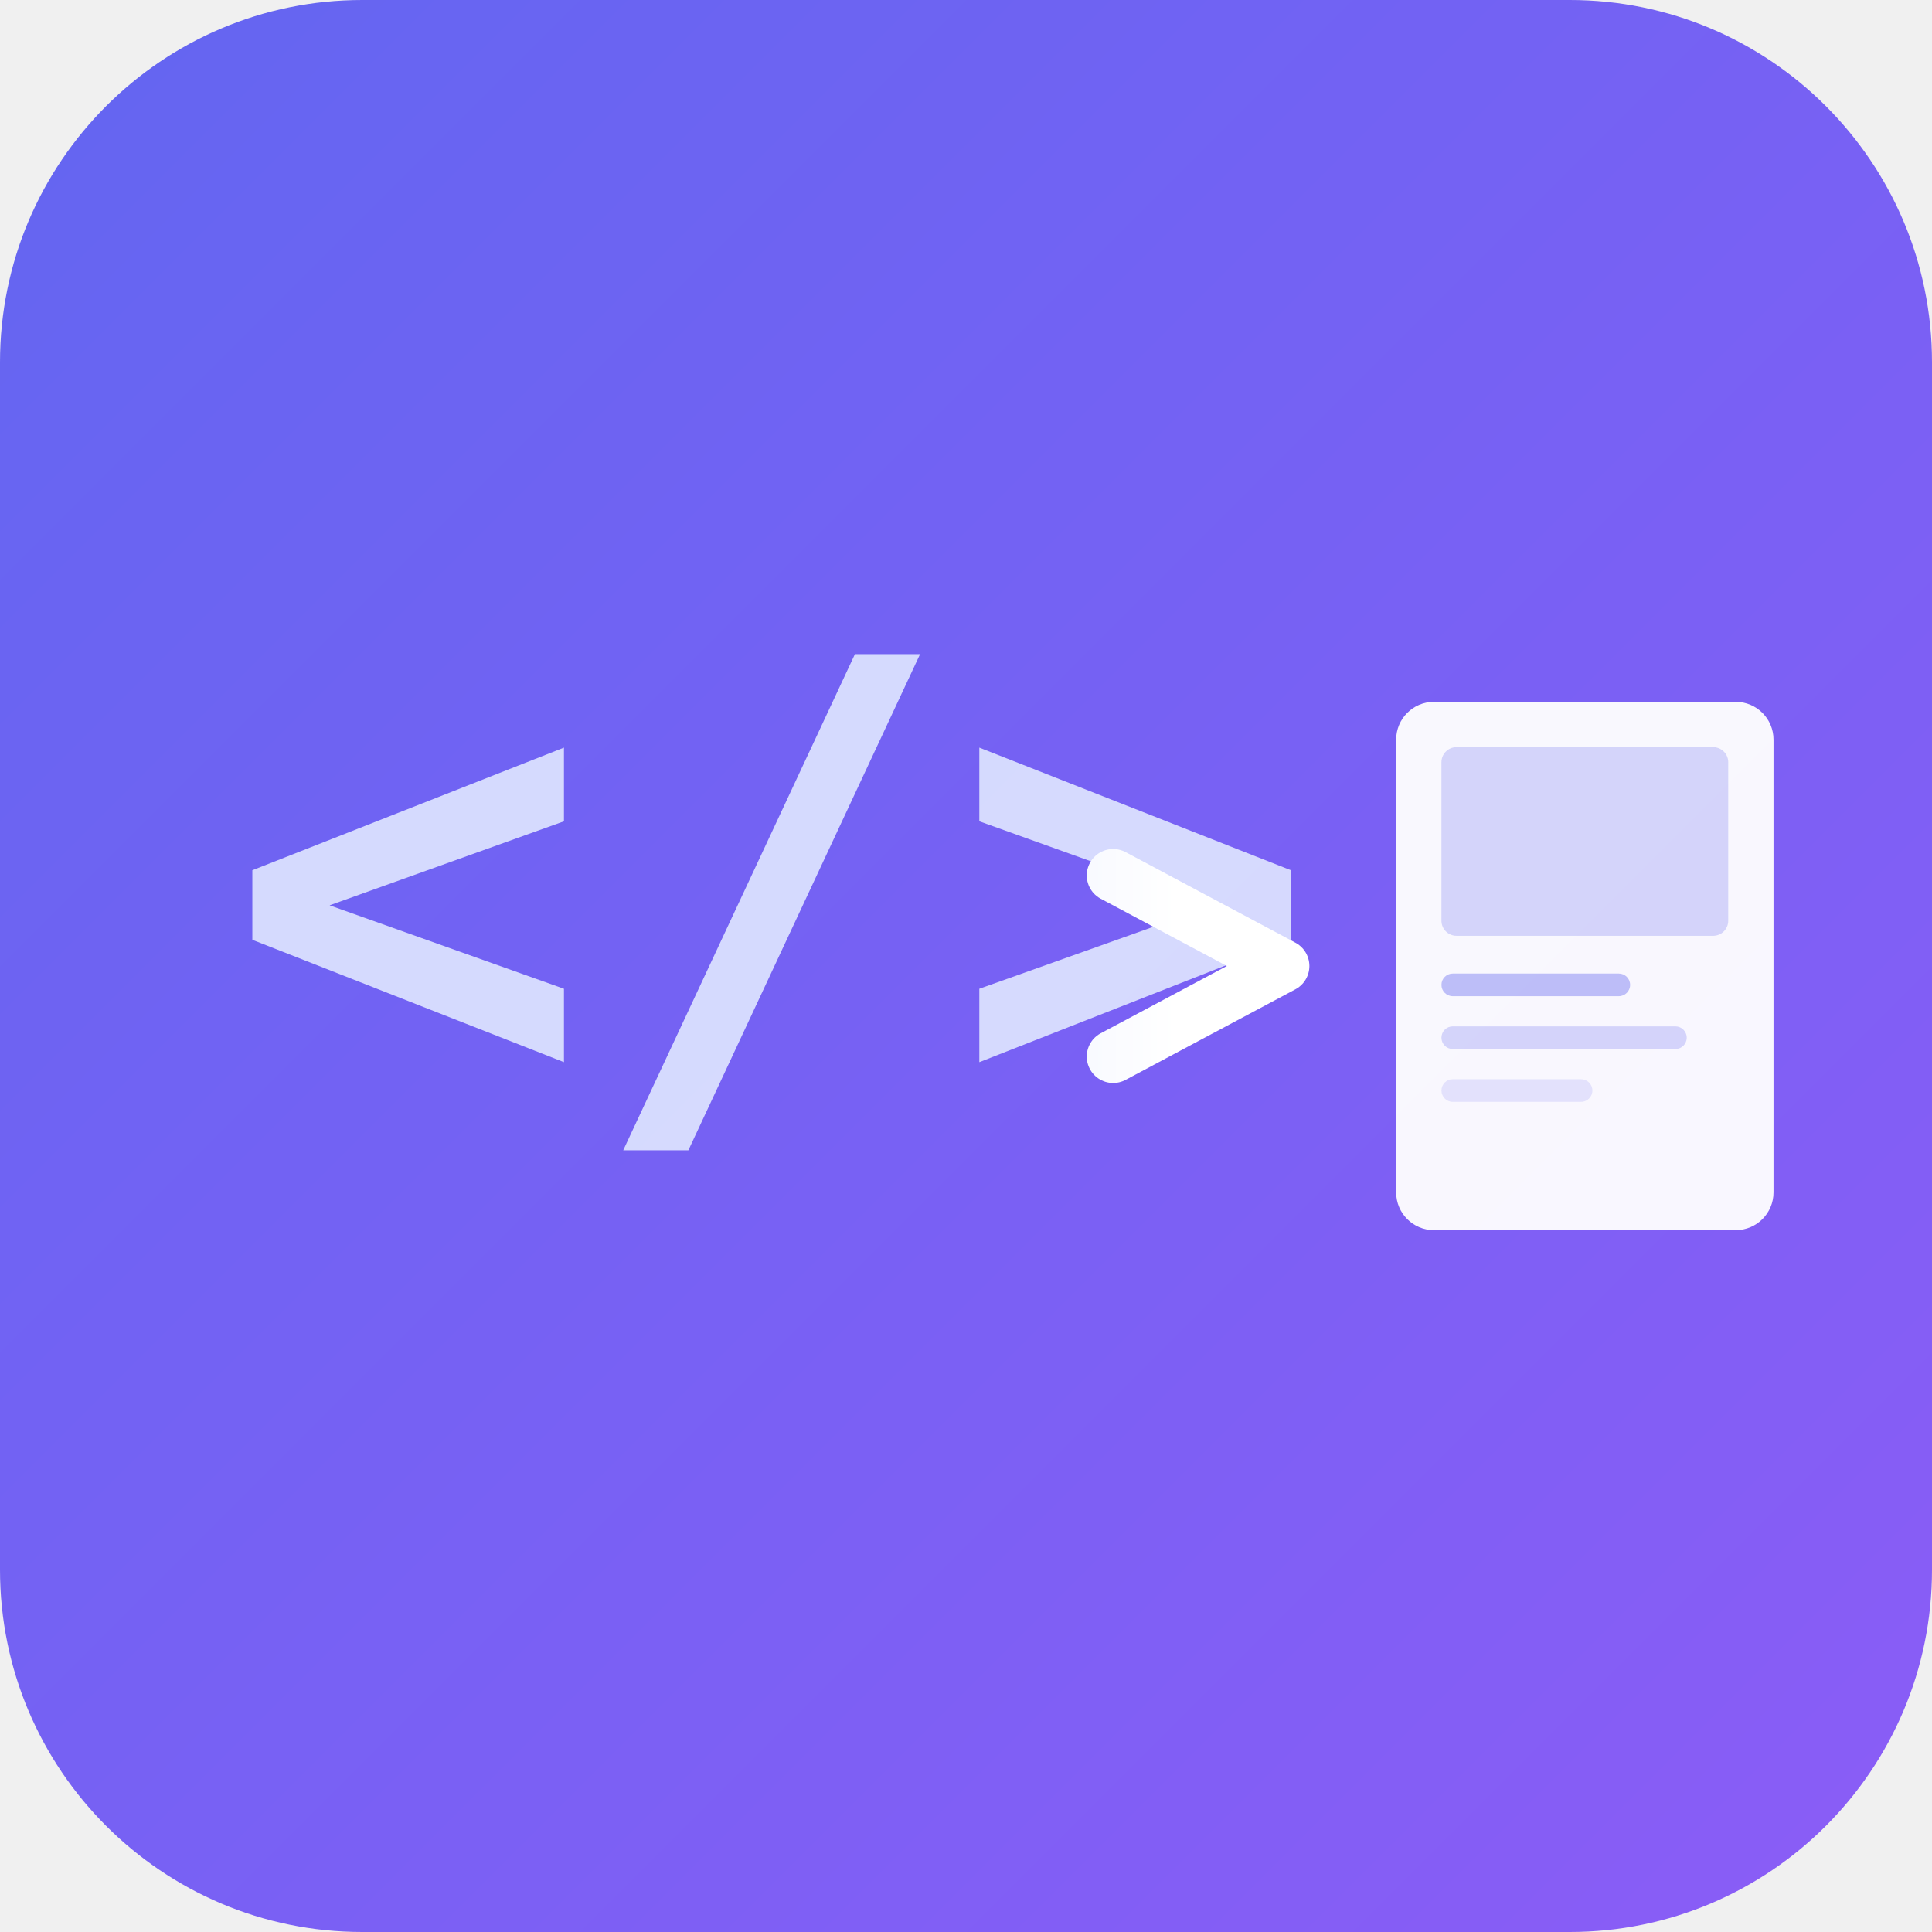
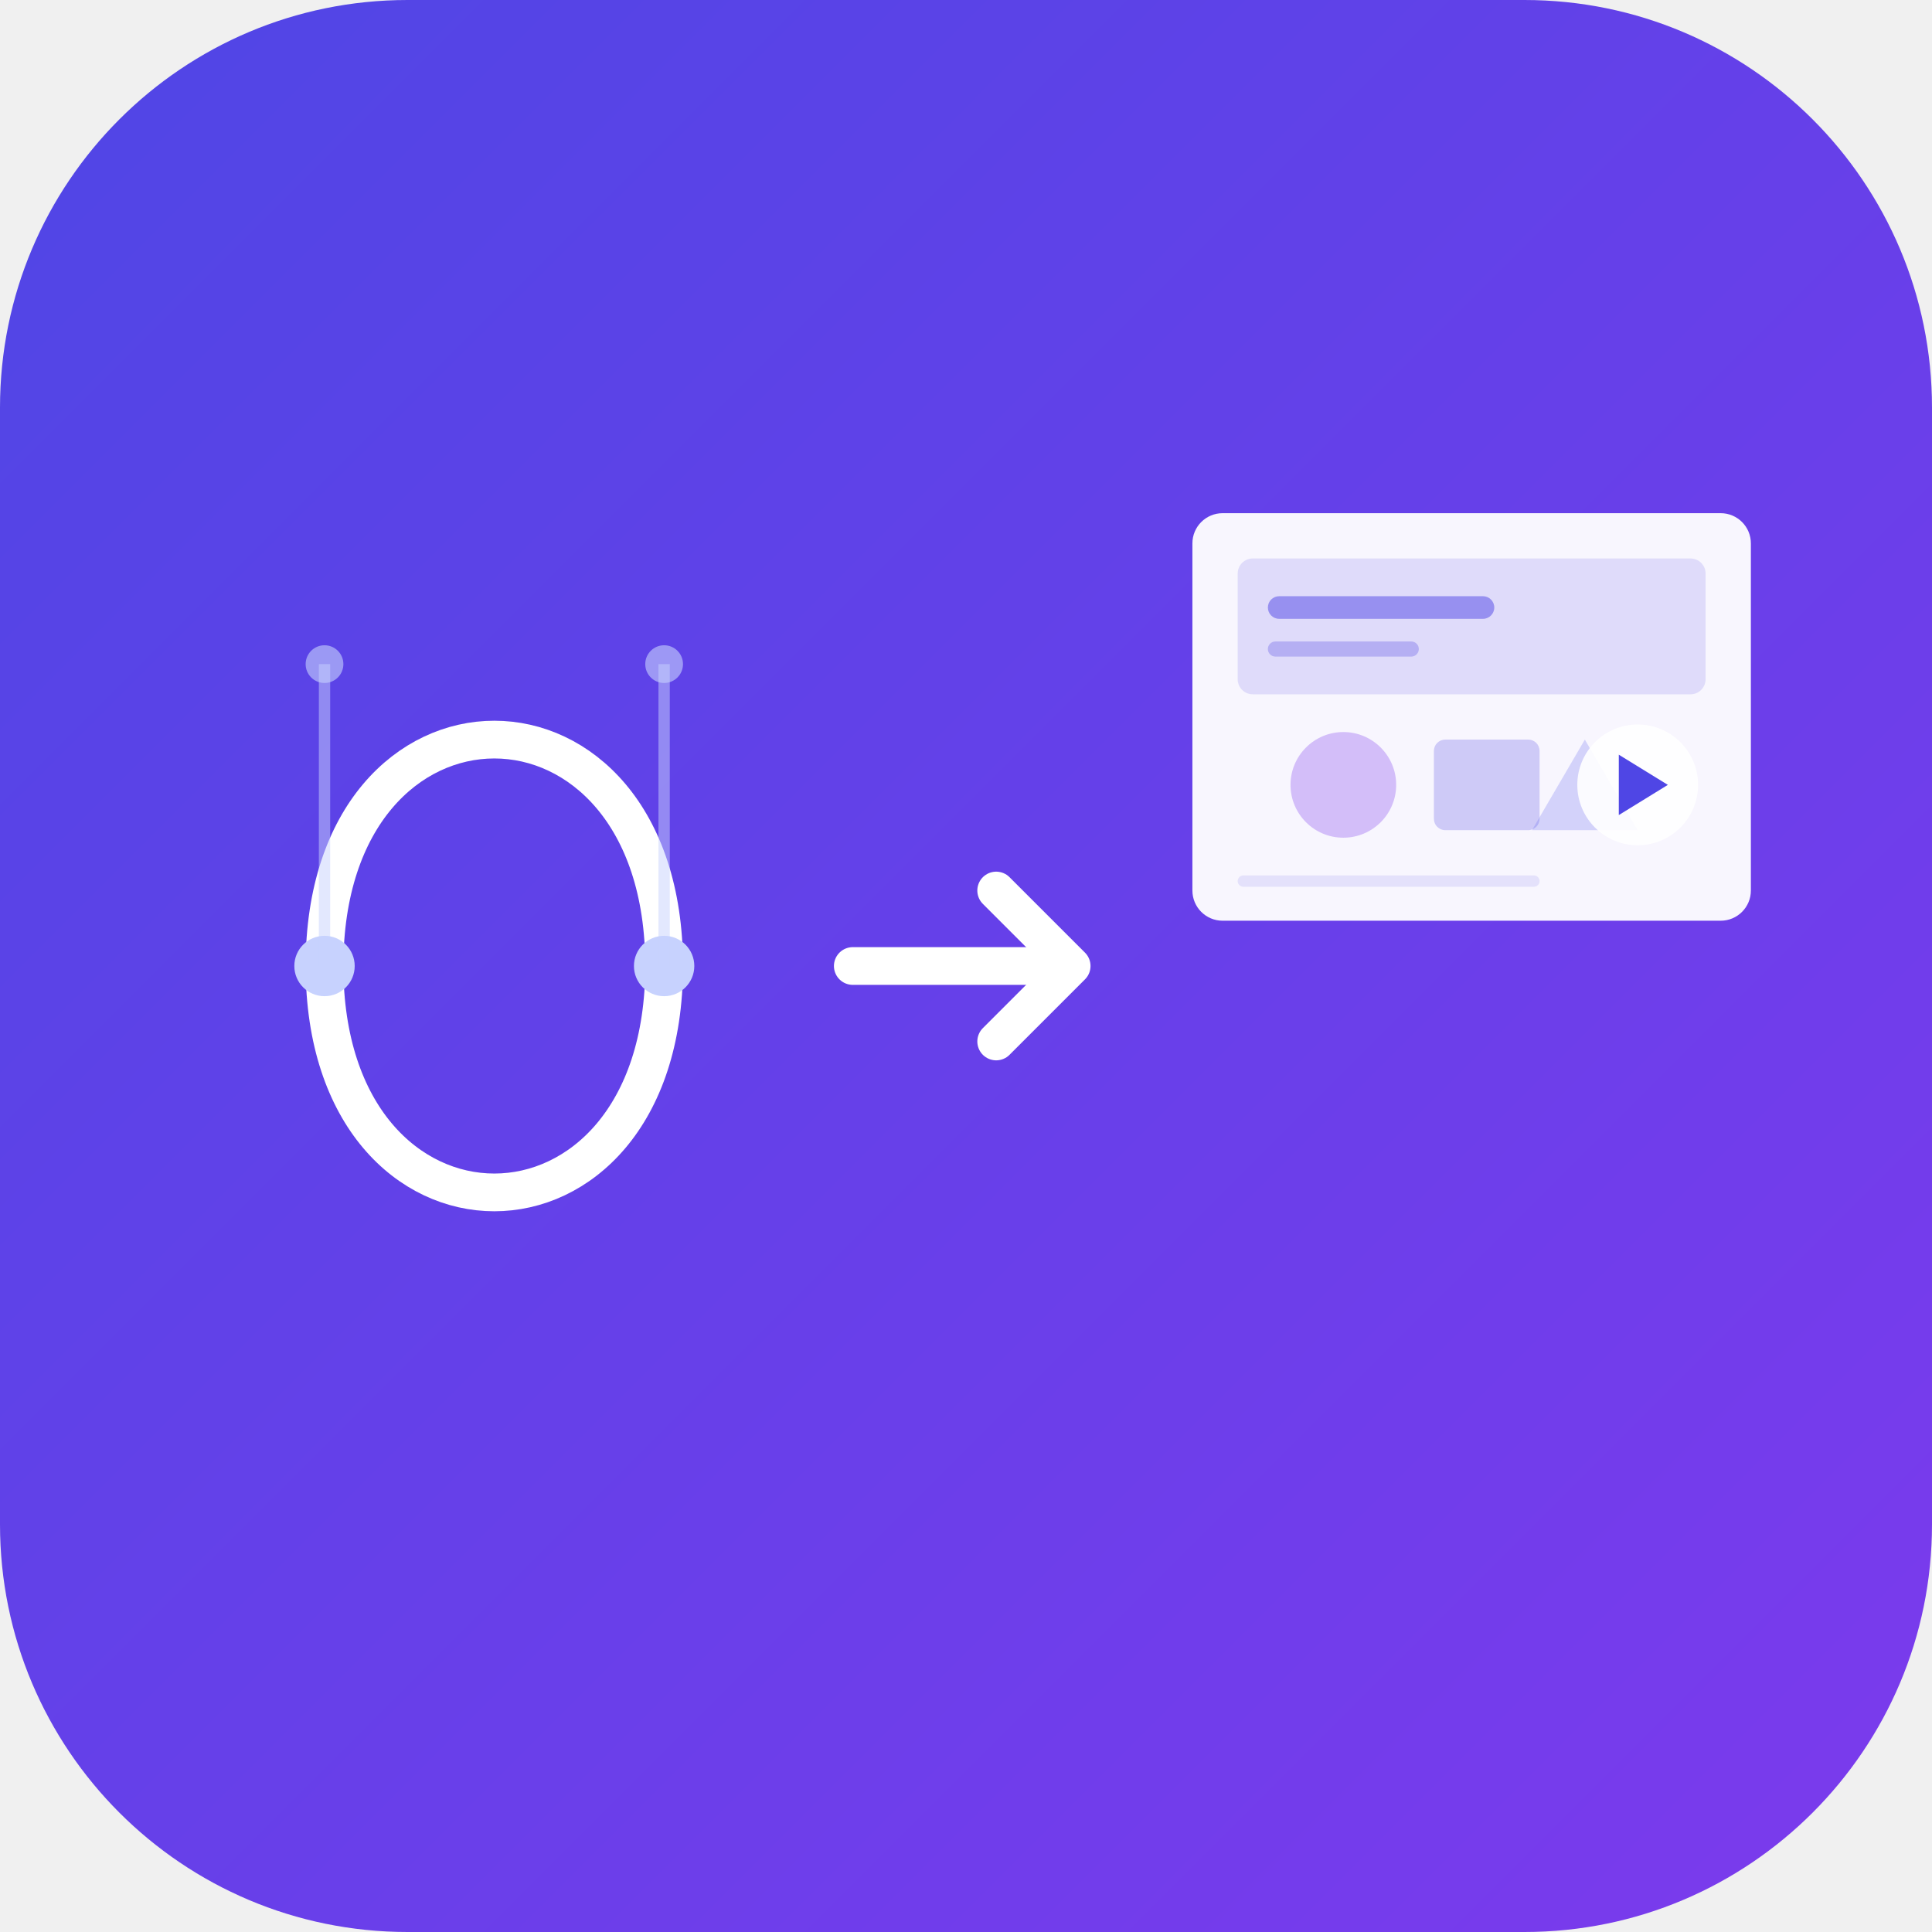
<svg xmlns="http://www.w3.org/2000/svg" viewBox="0 0 512 512" fill="none">
  <defs>
    <linearGradient id="bg" x1="0" y1="0" x2="512" y2="512" gradientUnits="userSpaceOnUse">
-       <stop offset="0%" stop-color="#6366f1" />
-       <stop offset="100%" stop-color="#8b5cf6" />
+       <stop offset="0%" stop-color="#4f46e5" />
+       <stop offset="100%" stop-color="#7c3aed" />
    </linearGradient>
-     <linearGradient id="arrow" x1="200" y1="256" x2="312" y2="256" gradientUnits="userSpaceOnUse">
-       <stop offset="0%" stop-color="#e0e7ff" />
-       <stop offset="100%" stop-color="#ffffff" />
+     <linearGradient id="accent" x1="0" y1="200" x2="0" y2="380" gradientUnits="userSpaceOnUse">
+       <stop offset="0%" stop-color="#ffffff" />
+       <stop offset="100%" stop-color="#c7d2fe" />
    </linearGradient>
  </defs>
-   <rect width="512" height="512" rx="96" fill="url(#bg)" />
-   <text x="60" y="290" font-family="SF Mono, Menlo, Consolas, monospace" font-size="160" font-weight="700" fill="#e0e7ff" opacity="0.9">&lt;/&gt;</text>
-   <path d="M295 232 L340 256 L295 280" stroke="url(#arrow)" stroke-width="14" stroke-linecap="round" stroke-linejoin="round" fill="none" />
-   <rect x="370" y="186" width="100" height="140" rx="10" fill="#ffffff" opacity="0.95" />
-   <rect x="382" y="198" width="76" height="50" rx="4" fill="#6366f1" opacity="0.25" />
-   <rect x="382" y="258" width="50" height="6" rx="3" fill="#6366f1" opacity="0.4" />
-   <rect x="382" y="272" width="65" height="6" rx="3" fill="#6366f1" opacity="0.25" />
-   <rect x="382" y="286" width="40" height="6" rx="3" fill="#6366f1" opacity="0.15" />
+   <rect width="512" height="512" rx="108" fill="url(#bg)" />
+   <g transform="translate(56, 136)">
+     <path d="M30 120 C30 40, 120 40, 120 120 C120 200, 30 200, 30 120 Z" stroke="url(#accent)" stroke-width="10" fill="none" stroke-linecap="round" />
+     <circle cx="30" cy="120" r="8" fill="#c7d2fe" />
+     <circle cx="120" cy="120" r="8" fill="#c7d2fe" />
+     <line x1="30" y1="120" x2="30" y2="40" stroke="#c7d2fe" stroke-width="3" opacity="0.5" />
+     <line x1="120" y1="120" x2="120" y2="40" stroke="#c7d2fe" stroke-width="3" opacity="0.5" />
+     <circle cx="30" cy="40" r="5" fill="#c7d2fe" opacity="0.6" />
+     <circle cx="120" cy="40" r="5" fill="#c7d2fe" opacity="0.6" />
+   </g>
+   <g transform="translate(226, 220)">
+     <line x1="0" y1="36" x2="50" y2="36" stroke="#ffffff" stroke-width="10" stroke-linecap="round" />
+     <path d="M38 16 L58 36 L38 56" stroke="#ffffff" stroke-width="10" stroke-linecap="round" stroke-linejoin="round" fill="none" />
+   </g>
+   <g transform="translate(316, 136)">
+     <rect width="148" height="108" rx="8" fill="#ffffff" opacity="0.95" />
+     <rect x="12" y="12" width="124" height="36" rx="4" fill="#4f46e5" opacity="0.15" />
+     <rect x="20" y="22" width="60" height="6" rx="3" fill="#4f46e5" opacity="0.5" />
+     <rect x="20" y="34" width="40" height="4" rx="2" fill="#4f46e5" opacity="0.3" />
+     <circle cx="40" cy="72" r="14" fill="#7c3aed" opacity="0.3" />
+     <rect x="64" y="60" width="28" height="24" rx="3" fill="#4f46e5" opacity="0.25" />
+     <path d="M104 60 L118 84 L90 84 Z" fill="#6366f1" opacity="0.25" />
+     <rect x="12" y="96" width="80" height="3" rx="1.5" fill="#4f46e5" opacity="0.12" />
+   </g>
+   <g transform="translate(434, 208)">
+     <circle cx="0" cy="0" r="16" fill="#ffffff" opacity="0.9" />
+     <path d="M-5 -8 L8 0 L-5 8 Z" fill="#4f46e5" />
+   </g>
</svg>
